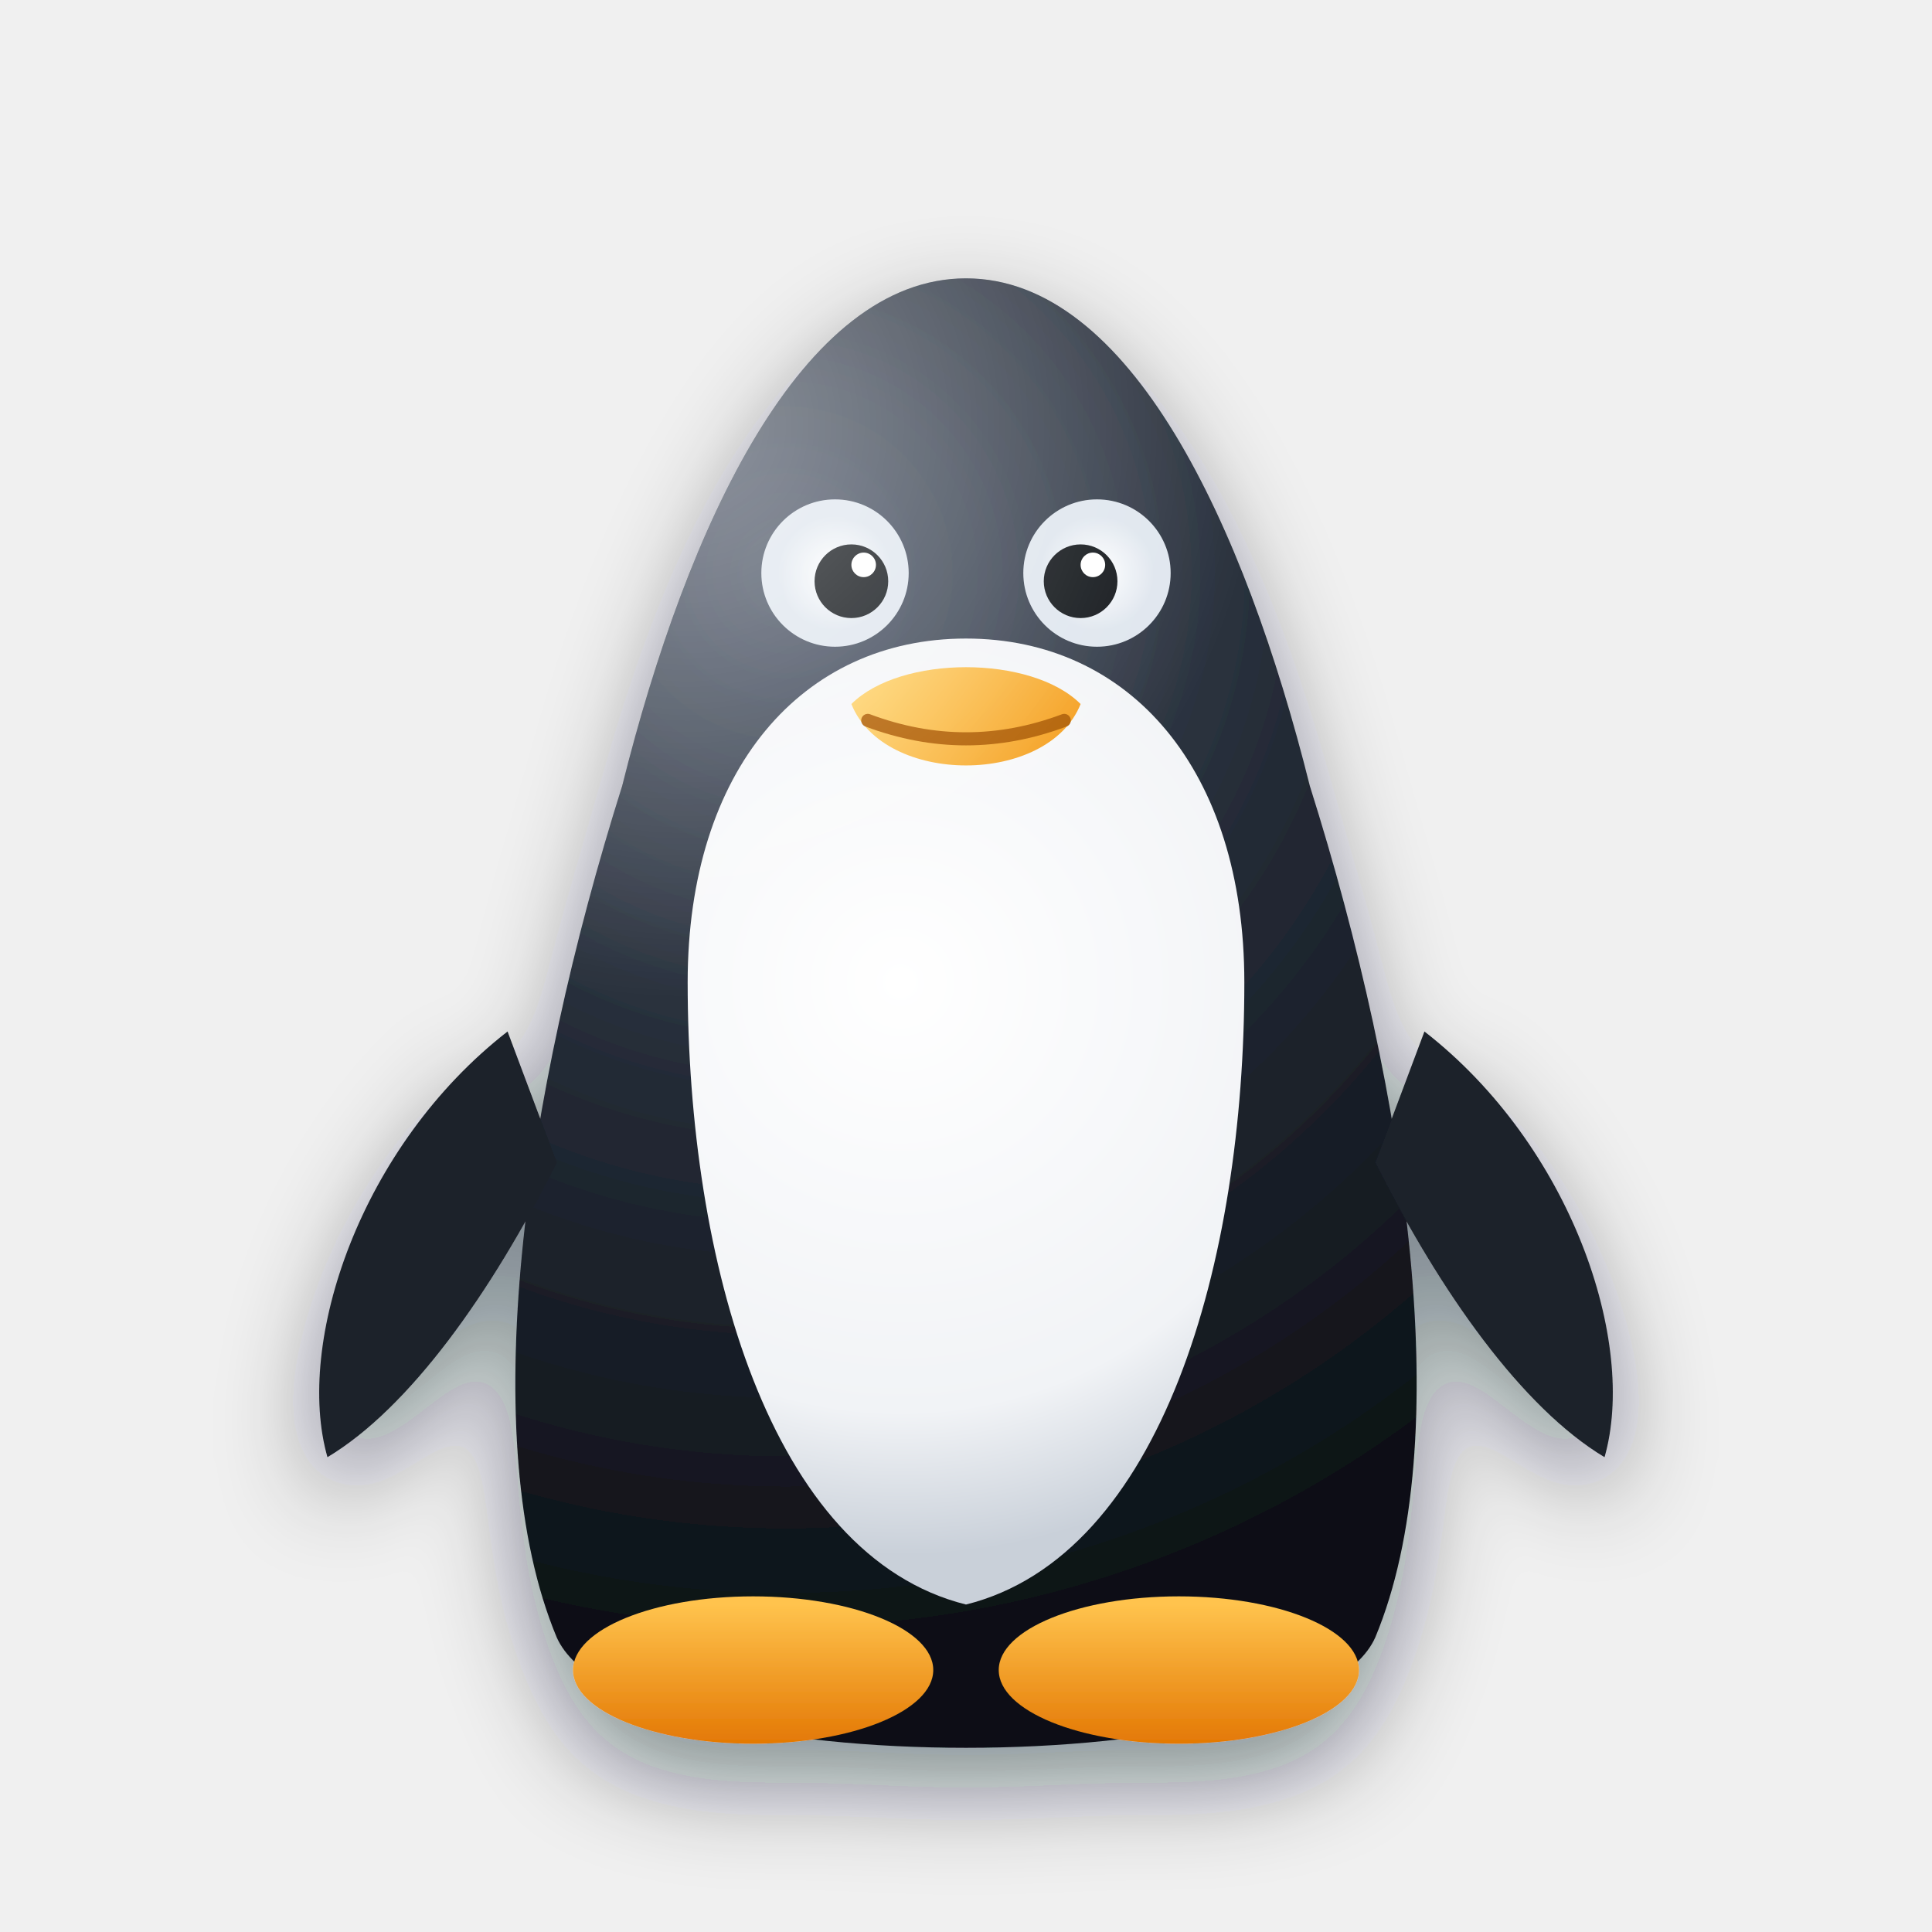
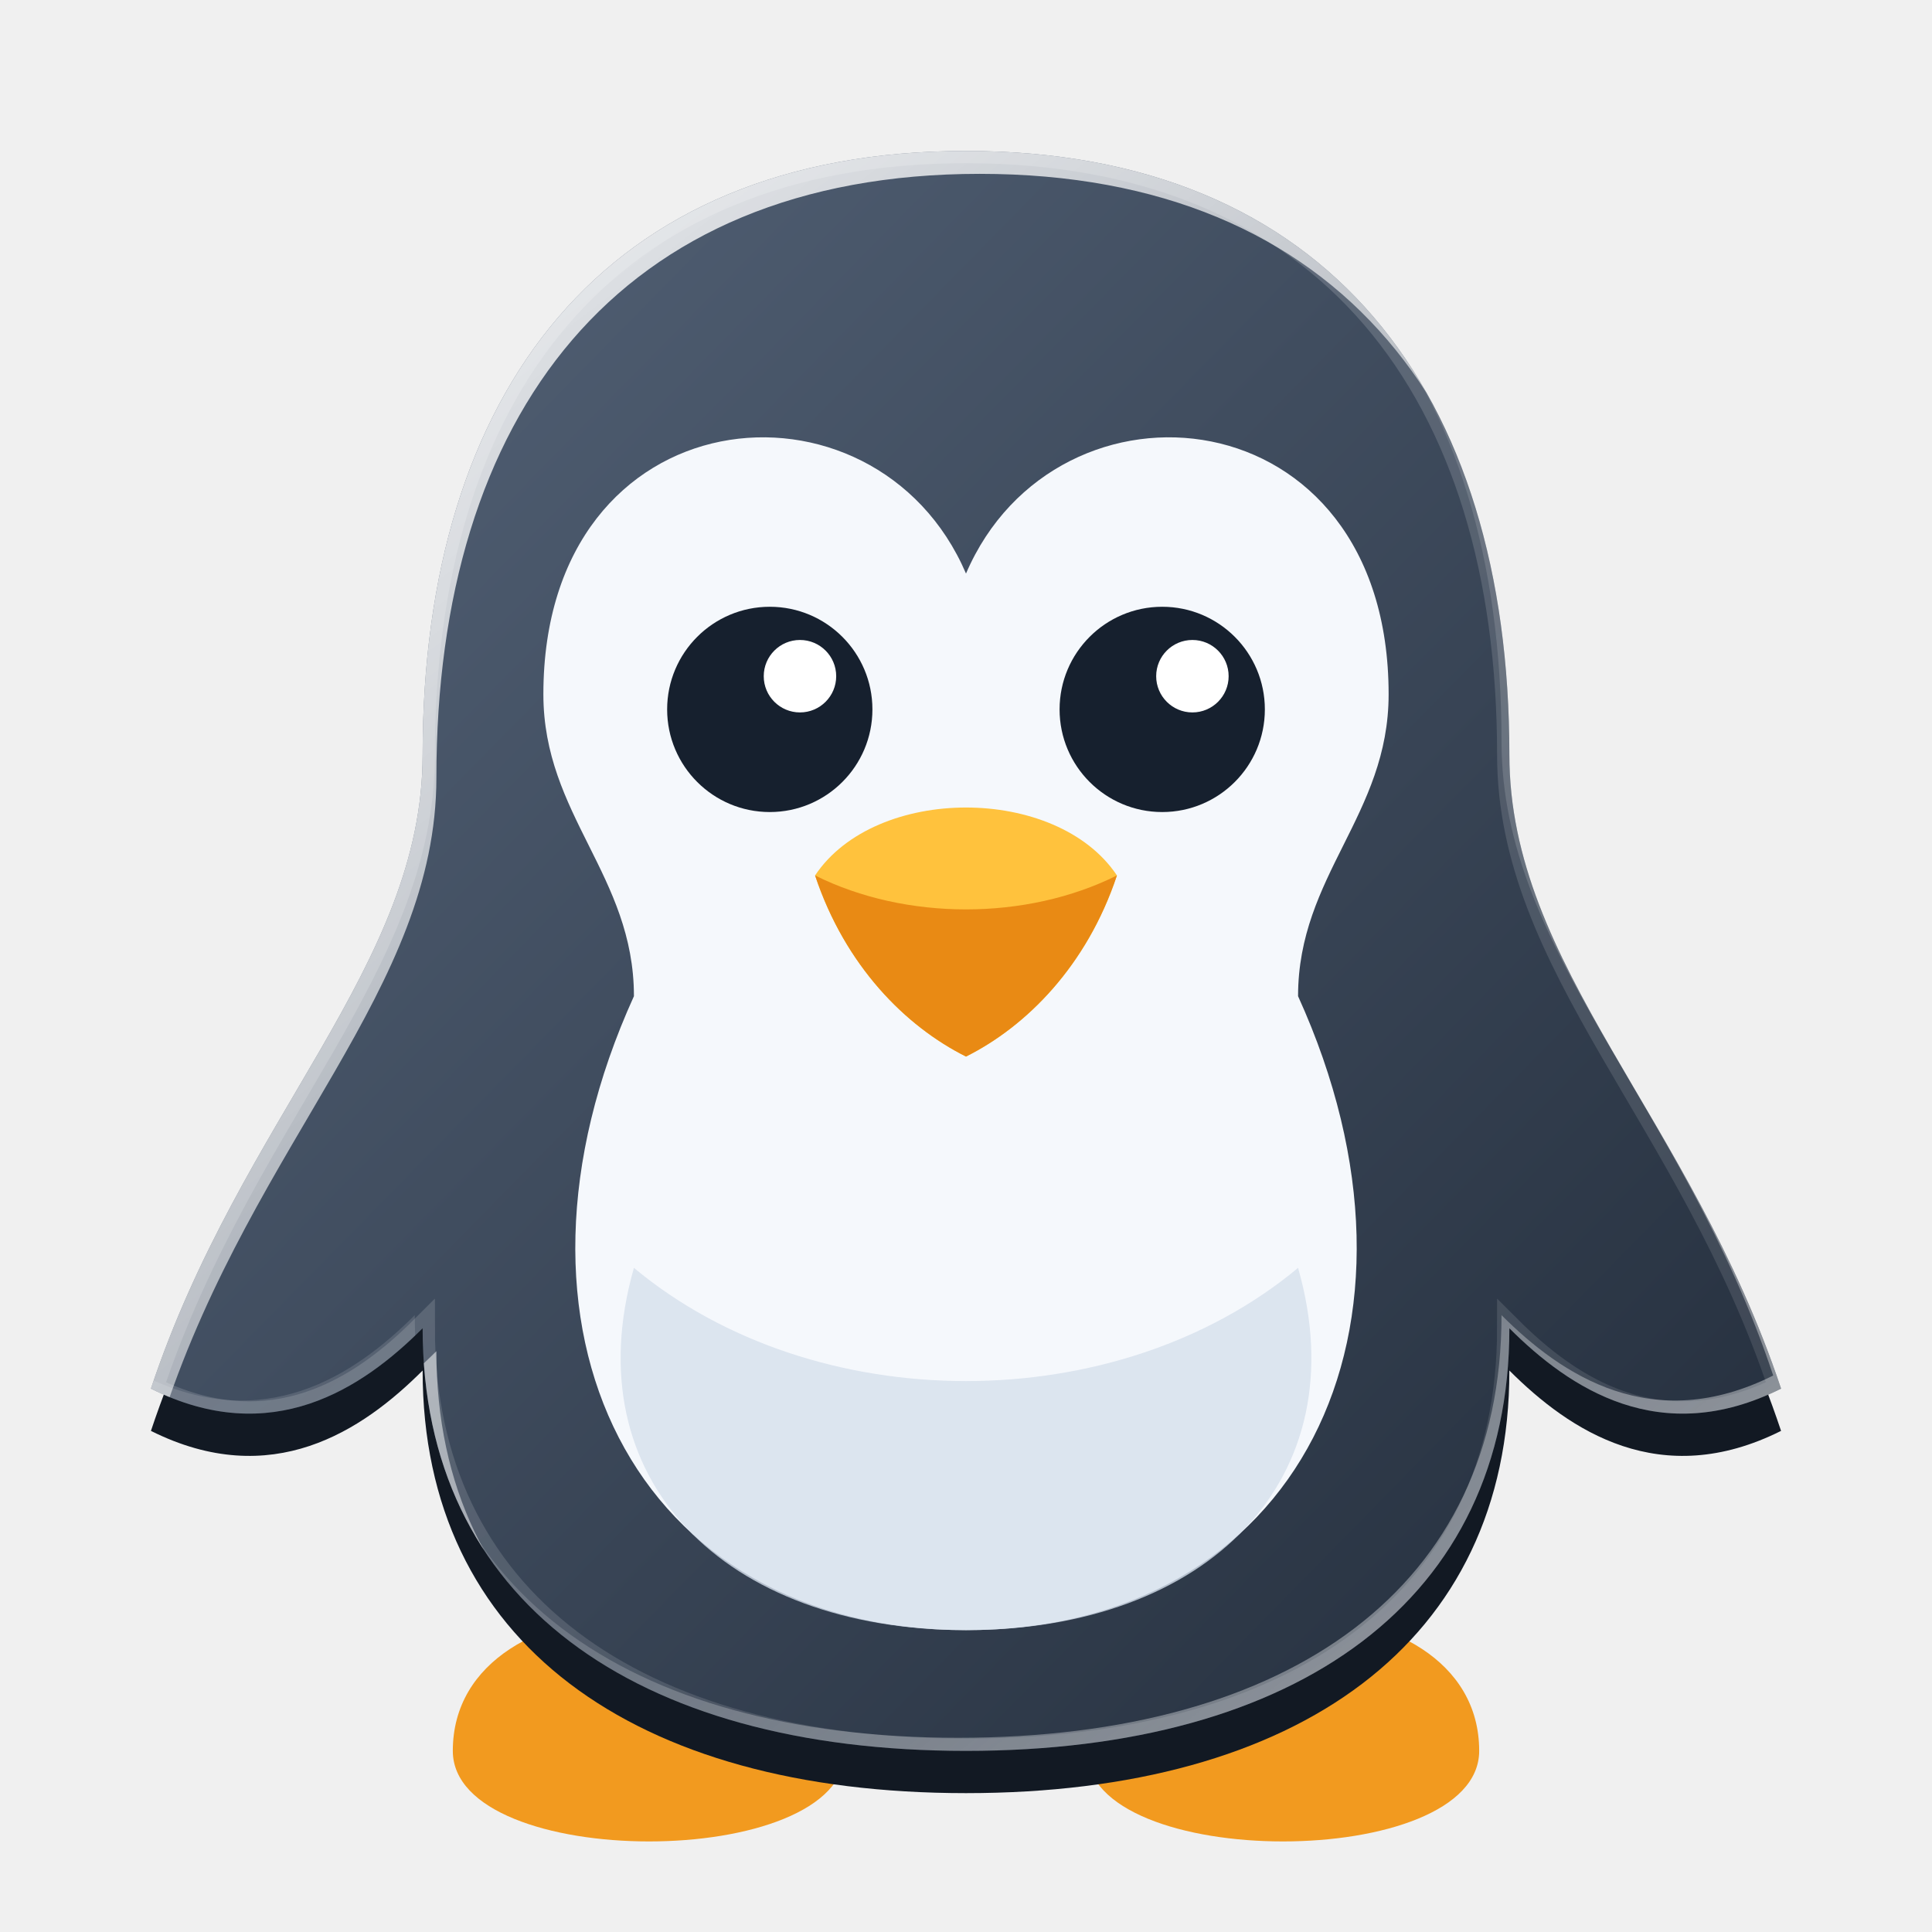
- <svg xmlns="http://www.w3.org/2000/svg" width="236" height="236" viewBox="0 0 236 236" fill="none">
+ <svg xmlns="http://www.w3.org/2000/svg" width="64" height="64" viewBox="0 0 64 64" preserveAspectRatio="none">
+   <g>
+     <path d="M15,58C15,52 27,52 28,58C28,62 15,62 15,58Z" fill="#f29a1f" fill-opacity="1" />
+   </g>
+   <g>
+     <path d="M36,58C37,52 49,52 49,58C49,62 36,62 36,58Z" fill="#f29a1f" fill-opacity="1" />
+   </g>
+   <g>
+     <path d="M32,5C44,5 50,13 50,25C50,32 56,37 59,46C55,48 52,46 50,44C50,53 43,58 32,58C21,58 14,53 14,44C12,46 9,48 5,46C8,37 14,32 14,25C14,13 20,5 32,5Z" fill="#121923" transform="translate(0 1.4)" />
+   </g>
+   <g>
+     <defs>
+       <linearGradient id="l4-g" x1="5" y1="5" x2="59" y2="58" gradientUnits="userSpaceOnUse">
+         <stop offset="0" stop-color="#56657a" />
+         <stop offset="1" stop-color="#222c3a" />
+       </linearGradient>
+     </defs>
+     <path d="M32,5C44,5 50,13 50,25C50,32 56,37 59,46C55,48 52,46 50,44C50,53 43,58 32,58C21,58 14,53 14,44C12,46 9,48 5,46C8,37 14,32 14,25C14,13 20,5 32,5Z" fill="url(#l4-g)" />
+   </g>
  <defs>
-     <radialGradient id="pg_body" cx="96" cy="70" r="130" gradientUnits="userSpaceOnUse">
-       <stop offset="0" stop-color="#4b5566" />
-       <stop offset="0.5" stop-color="#232a35" />
-       <stop offset="1" stop-color="#0d1117" />
-     </radialGradient>
-     <radialGradient id="pg_belly" cx="110" cy="120" r="70" gradientUnits="userSpaceOnUse">
-       <stop offset="0" stop-color="#ffffff" />
-       <stop offset="0.75" stop-color="#f1f3f6" />
-       <stop offset="1" stop-color="#c9d0d9" />
-     </radialGradient>
-     <linearGradient id="pg_beak" x1="104" y1="84" x2="132" y2="104" gradientUnits="userSpaceOnUse">
-       <stop offset="0" stop-color="#ffd36a" />
-       <stop offset="1" stop-color="#f08a00" />
+     <clipPath id="rim5">
+       <path d="M32,5C44,5 50,13 50,25C50,32 56,37 59,46C55,48 52,46 50,44C50,53 43,58 32,58C21,58 14,53 14,44C12,46 9,48 5,46C8,37 14,32 14,25C14,13 20,5 32,5Z" clip-rule="nonzero" />
+     </clipPath>
+     <linearGradient id="rim5g0" x1="5" y1="5" x2="45.5" y2="58" gradientUnits="userSpaceOnUse">
+       <stop offset="0" stop-color="#ffffff" stop-opacity="0.200" />
+       <stop offset="1" stop-color="#ffffff" stop-opacity="0.100" />
    </linearGradient>
-     <linearGradient id="pg_foot" x1="0" y1="196" x2="0" y2="214" gradientUnits="userSpaceOnUse">
-       <stop offset="0" stop-color="#ffc34d" />
-       <stop offset="1" stop-color="#e27400" />
+     <linearGradient id="rim5g1" x1="5" y1="5" x2="45.5" y2="58" gradientUnits="userSpaceOnUse">
+       <stop offset="0" stop-color="#ffffff" stop-opacity="0.950" />
+       <stop offset="0.45" stop-color="#ffffff" stop-opacity="0.600" />
+       <stop offset="1" stop-color="#ffffff" stop-opacity="0.250" />
    </linearGradient>
-     <radialGradient id="pg_eye" cx="0" cy="0" r="7" gradientUnits="userSpaceOnUse">
-       <stop offset="0" stop-color="#ffffff" />
-       <stop offset="1" stop-color="#dfe6ee" />
-     </radialGradient>
-     <radialGradient id="pg_bloom" cx="84" cy="52" r="70" gradientUnits="userSpaceOnUse">
-       <stop offset="0" stop-color="white" stop-opacity="0.4" />
-       <stop offset="1" stop-color="white" stop-opacity="0" />
-     </radialGradient>
-     <filter id="pgshadow" x="-20" y="-20" width="276" height="276" filterUnits="userSpaceOnUse" color-interpolation-filters="sRGB">
-       <feDropShadow dx="0" dy="5" stdDeviation="6" flood-color="#0d1424" flood-opacity="0.45" />
-     </filter>
-     <clipPath id="pgclip">
-       <path d="M68 200c-10-24-4-66 8-104C84 64 98 34 118 34s34 30 42 62c12 38 18 80 8 104c-8 18-92 18-100 0z" />
-     </clipPath>
+     <linearGradient id="rim5g2" x1="5" y1="5" x2="45.5" y2="58" gradientUnits="userSpaceOnUse">
+       <stop offset="0" stop-color="#ffffff" stop-opacity="0.050" />
+       <stop offset="0.7" stop-color="#ffffff" stop-opacity="0.150" />
+       <stop offset="1" stop-color="#ffffff" stop-opacity="0.420" />
+     </linearGradient>
  </defs>
-   <g filter="url(#pgshadow)">
-     <path d="M68 200c-10-24-4-66 8-104C84 64 98 34 118 34s34 30 42 62c12 38 18 80 8 104c-8 18-92 18-100 0z" fill="url(#pg_body)" />
-     <path d="M62 126c-18 14-26 38-22 52 10-6 20-20 28-36z" fill="#1a2029" />
-     <path d="M174 126c18 14 26 38 22 52-10-6-20-20-28-36z" fill="#1a2029" />
-     <path d="M84 120c0-26 14-42 34-42s34 16 34 42c0 34-10 70-34 76c-24-6-34-42-34-76z" fill="url(#pg_belly)" />
-     <ellipse cx="92" cy="204" rx="22" ry="9" fill="url(#pg_foot)" />
-     <ellipse cx="144" cy="204" rx="22" ry="9" fill="url(#pg_foot)" />
+   <g clip-path="url(#rim5)">
+     <path d="M32,5C44,5 50,13 50,25C50,32 56,37 59,46C55,48 52,46 50,44C50,53 43,58 32,58C21,58 14,53 14,44C12,46 9,48 5,46C8,37 14,32 14,25C14,13 20,5 32,5Z" fill="none" stroke="url(#rim5g0)" stroke-width="0.814" />
+     <path d="M32,5C44,5 50,13 50,25C50,32 56,37 59,46C55,48 52,46 50,44C50,53 43,58 32,58C21,58 14,53 14,44C12,46 9,48 5,46C8,37 14,32 14,25C14,13 20,5 32,5ZM32.456 5.759 C44.456 5.759 50.456 13.759 50.456 25.759 C50.456 32.759 56.456 37.759 59.456 46.759 C55.456 48.759 52.456 46.759 50.456 44.759 C50.456 53.759 43.456 58.759 32.456 58.759 C21.456 58.759 14.456 53.759 14.456 44.759 C12.456 46.759 9.456 48.759 5.456 46.759 C8.456 37.759 14.456 32.759 14.456 25.759 C14.456 13.759 20.456 5.759 32.456 5.759 Z" fill="url(#rim5g1)" fill-rule="evenodd" />
+     <path d="M32,5C44,5 50,13 50,25C50,32 56,37 59,46C55,48 52,46 50,44C50,53 43,58 32,58C21,58 14,53 14,44C12,46 9,48 5,46C8,37 14,32 14,25C14,13 20,5 32,5ZM31.74 4.566 C43.74 4.566 49.74 12.566 49.74 24.566 C49.74 31.566 55.74 36.566 58.74 45.566 C54.74 47.566 51.74 45.566 49.74 43.566 C49.74 52.566 42.74 57.566 31.74 57.566 C20.74 57.566 13.74 52.566 13.74 43.566 C11.74 45.566 8.74 47.566 4.74 45.566 C7.74 36.566 13.74 31.566 13.74 24.566 C13.74 12.566 19.74 4.566 31.74 4.566 Z" fill="url(#rim5g2)" fill-rule="evenodd" />
  </g>
-   <g transform="translate(102 70)">
-     <circle r="9" fill="url(#pg_eye)" />
-     <circle cx="2" cy="1" r="4.5" fill="#101418" />
-     <circle cx="3.5" cy="-1" r="1.5" fill="#fff" />
+   <g>
+     <path d="M32,19C35,12 46,13 46,23C46,27 43,29 43,33C48,44 43,54 32,54C21,54 16,44 21,33C21,29 18,27 18,23C18,13 29,12 32,19Z" fill="#f5f8fc" fill-opacity="1" />
  </g>
-   <g transform="translate(134 70)">
-     <circle r="9" fill="url(#pg_eye)" />
-     <circle cx="-2" cy="1" r="4.5" fill="#101418" />
-     <circle cx="-0.5" cy="-1" r="1.5" fill="#fff" />
+   <g>
+     <path d="M21,42C27,47 37,47 43,42C45,49 40,54 32,54C24,54 19,49 21,42Z" fill="#d5e0ec" fill-opacity="0.8" />
  </g>
-   <path d="M104 86c6-6 22-6 28 0-4 10-24 10-28 0z" fill="url(#pg_beak)" />
-   <path d="M106 88c8 3 16 3 24 0" stroke="#b25f00" stroke-width="1.6" stroke-linecap="round" />
-   <g clip-path="url(#pgclip)">
-     <circle cx="96" cy="60" r="70" fill="url(#pg_bloom)" />
+   <g>
+     <path d="M22.1,23.5A3.4,3.4 0 1 1 28.9,23.5A3.4,3.4 0 1 1 22.1,23.5Z" fill="#16202e" fill-opacity="1" />
+   </g>
+   <g>
+     <path d="M25.3,22.4A1.2,1.2 0 1 1 27.7,22.4A1.2,1.2 0 1 1 25.3,22.4Z" fill="#ffffff" fill-opacity="1" />
+   </g>
+   <g>
+     <path d="M35.1,23.5A3.4,3.4 0 1 1 41.9,23.5A3.4,3.4 0 1 1 35.1,23.5Z" fill="#16202e" fill-opacity="1" />
+   </g>
+   <g>
+     <path d="M38.3,22.4A1.2,1.2 0 1 1 40.7,22.4A1.2,1.2 0 1 1 38.3,22.4Z" fill="#ffffff" fill-opacity="1" />
+   </g>
+   <g>
+     <path d="M27,29C29,26 35,26 37,29C36,32 34,34 32,35C30,34 28,32 27,29Z" fill="#ffc23d" fill-opacity="1" />
+   </g>
+   <g>
+     <path d="M27,29C30,30.5 34,30.5 37,29C36,32 34,34 32,35C30,34 28,32 27,29Z" fill="#e98a14" fill-opacity="1" />
  </g>
</svg>
